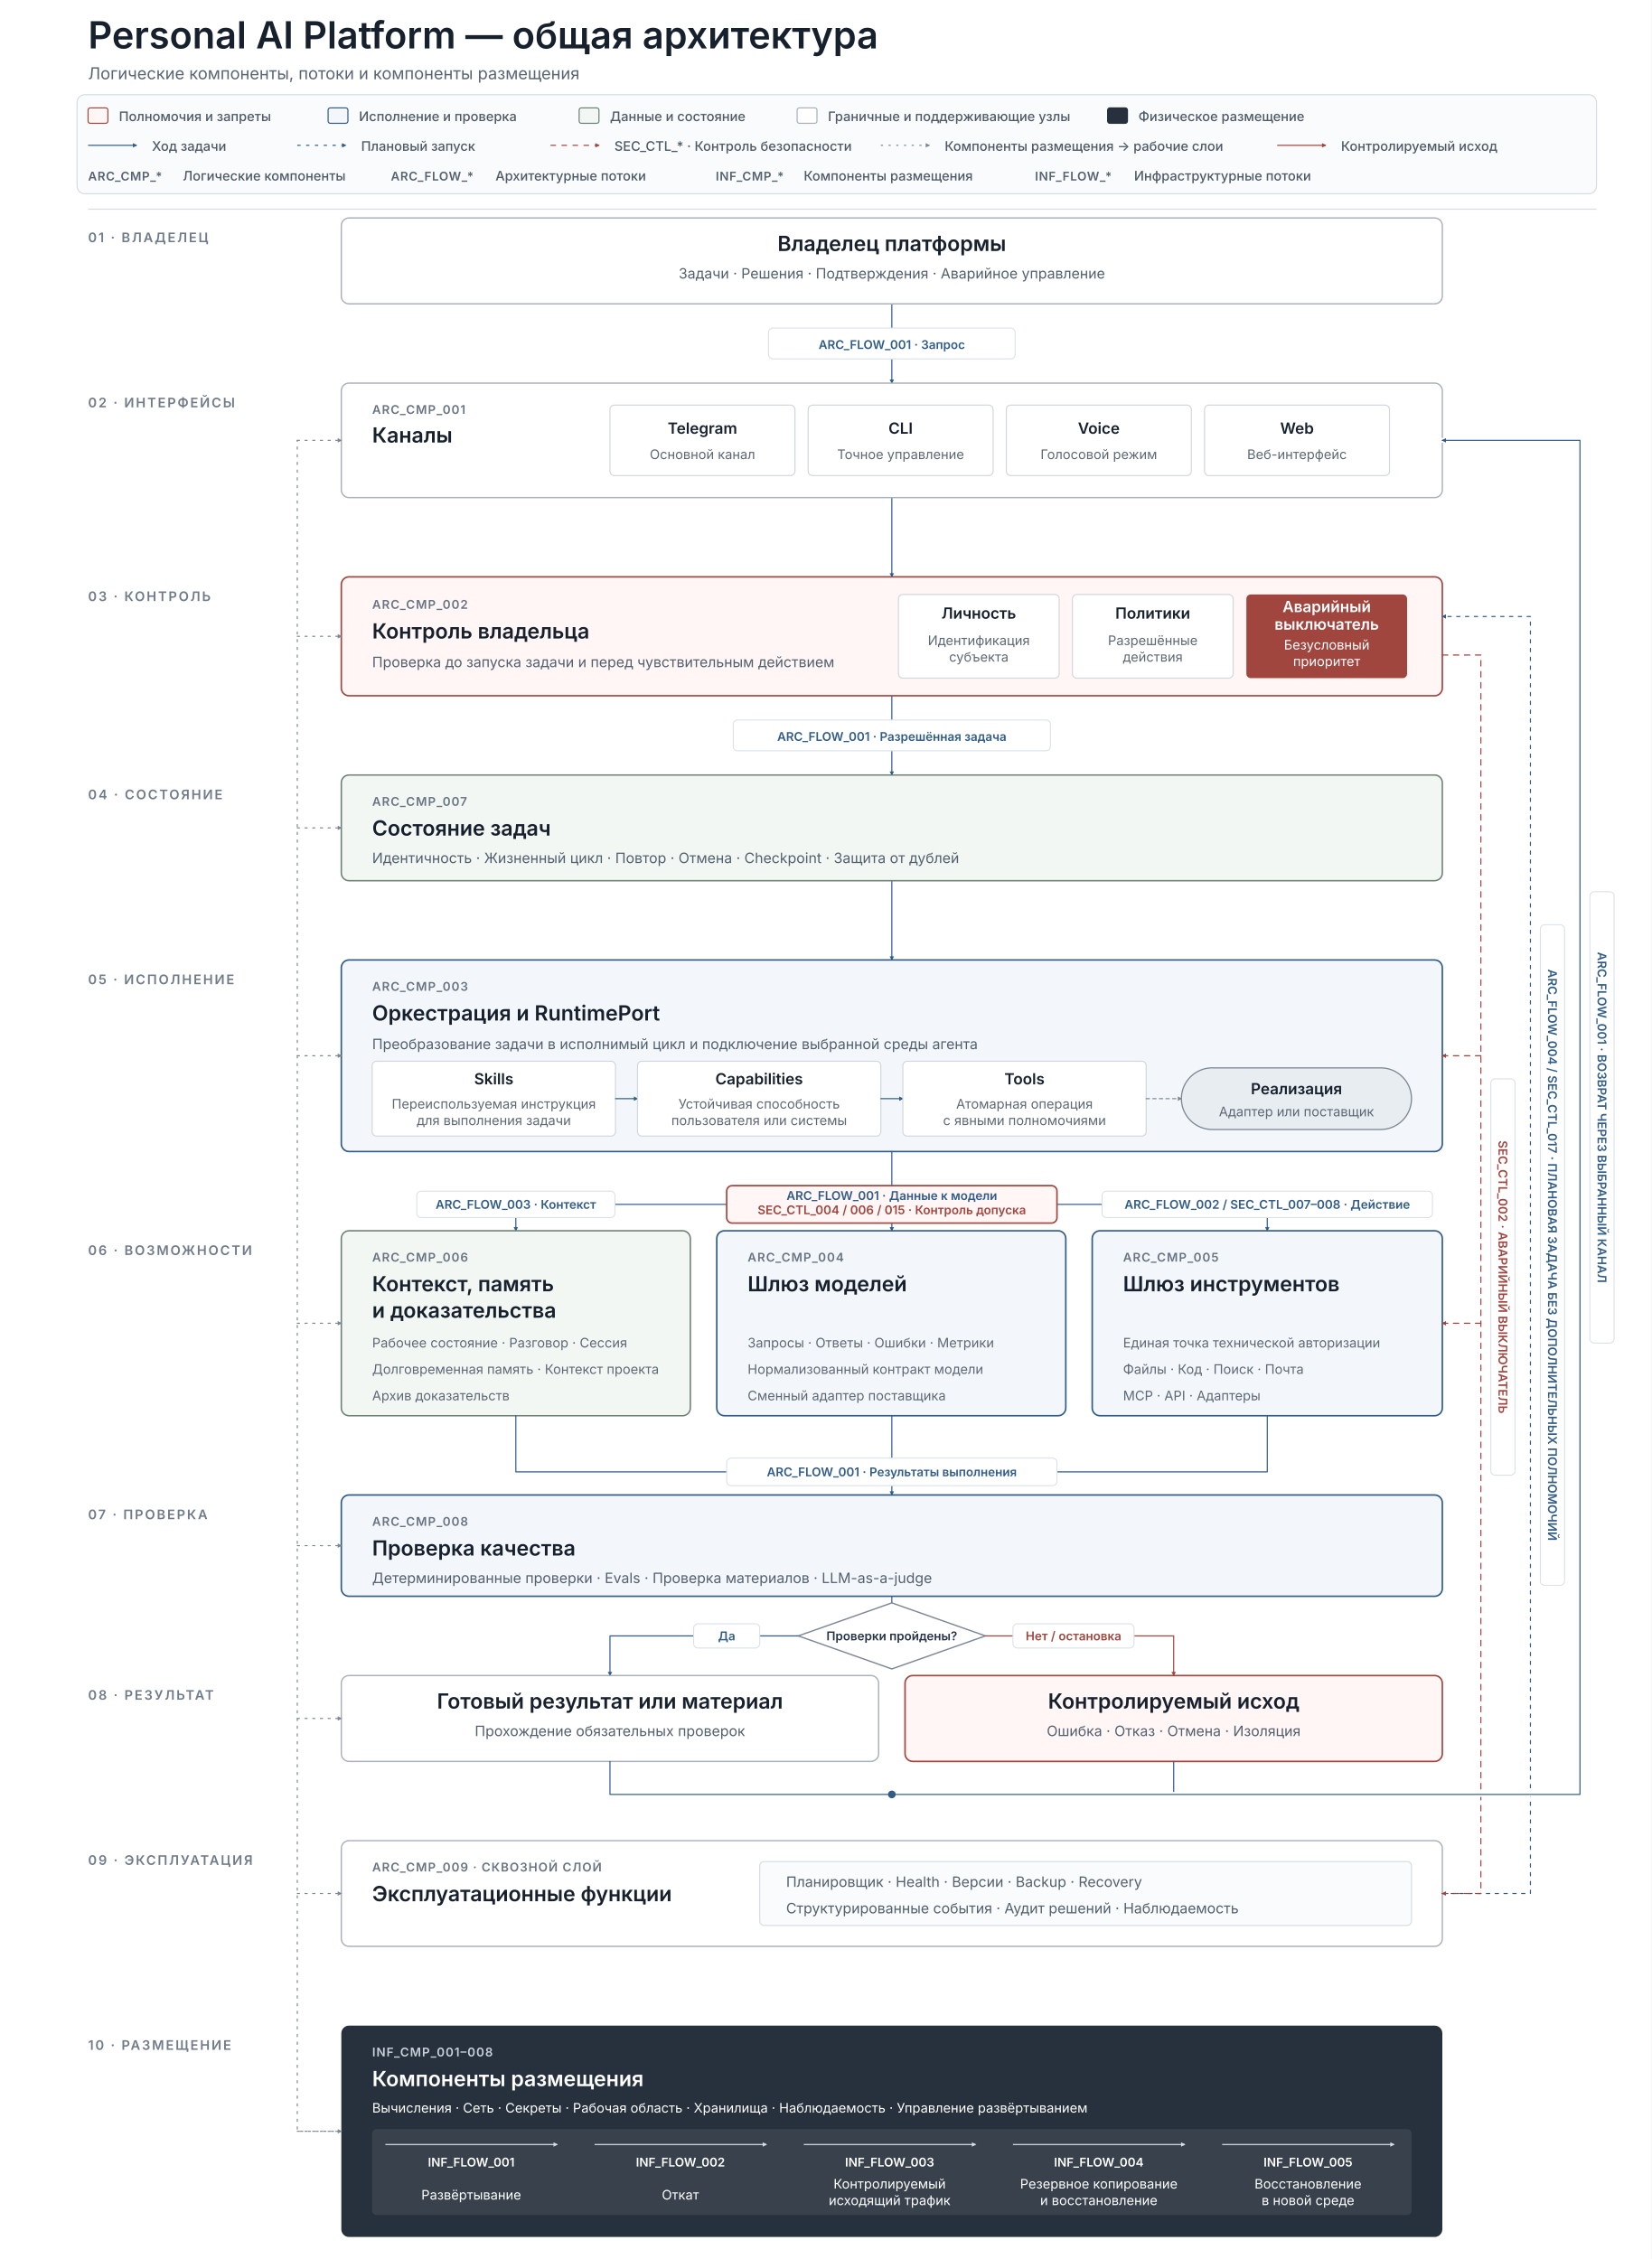
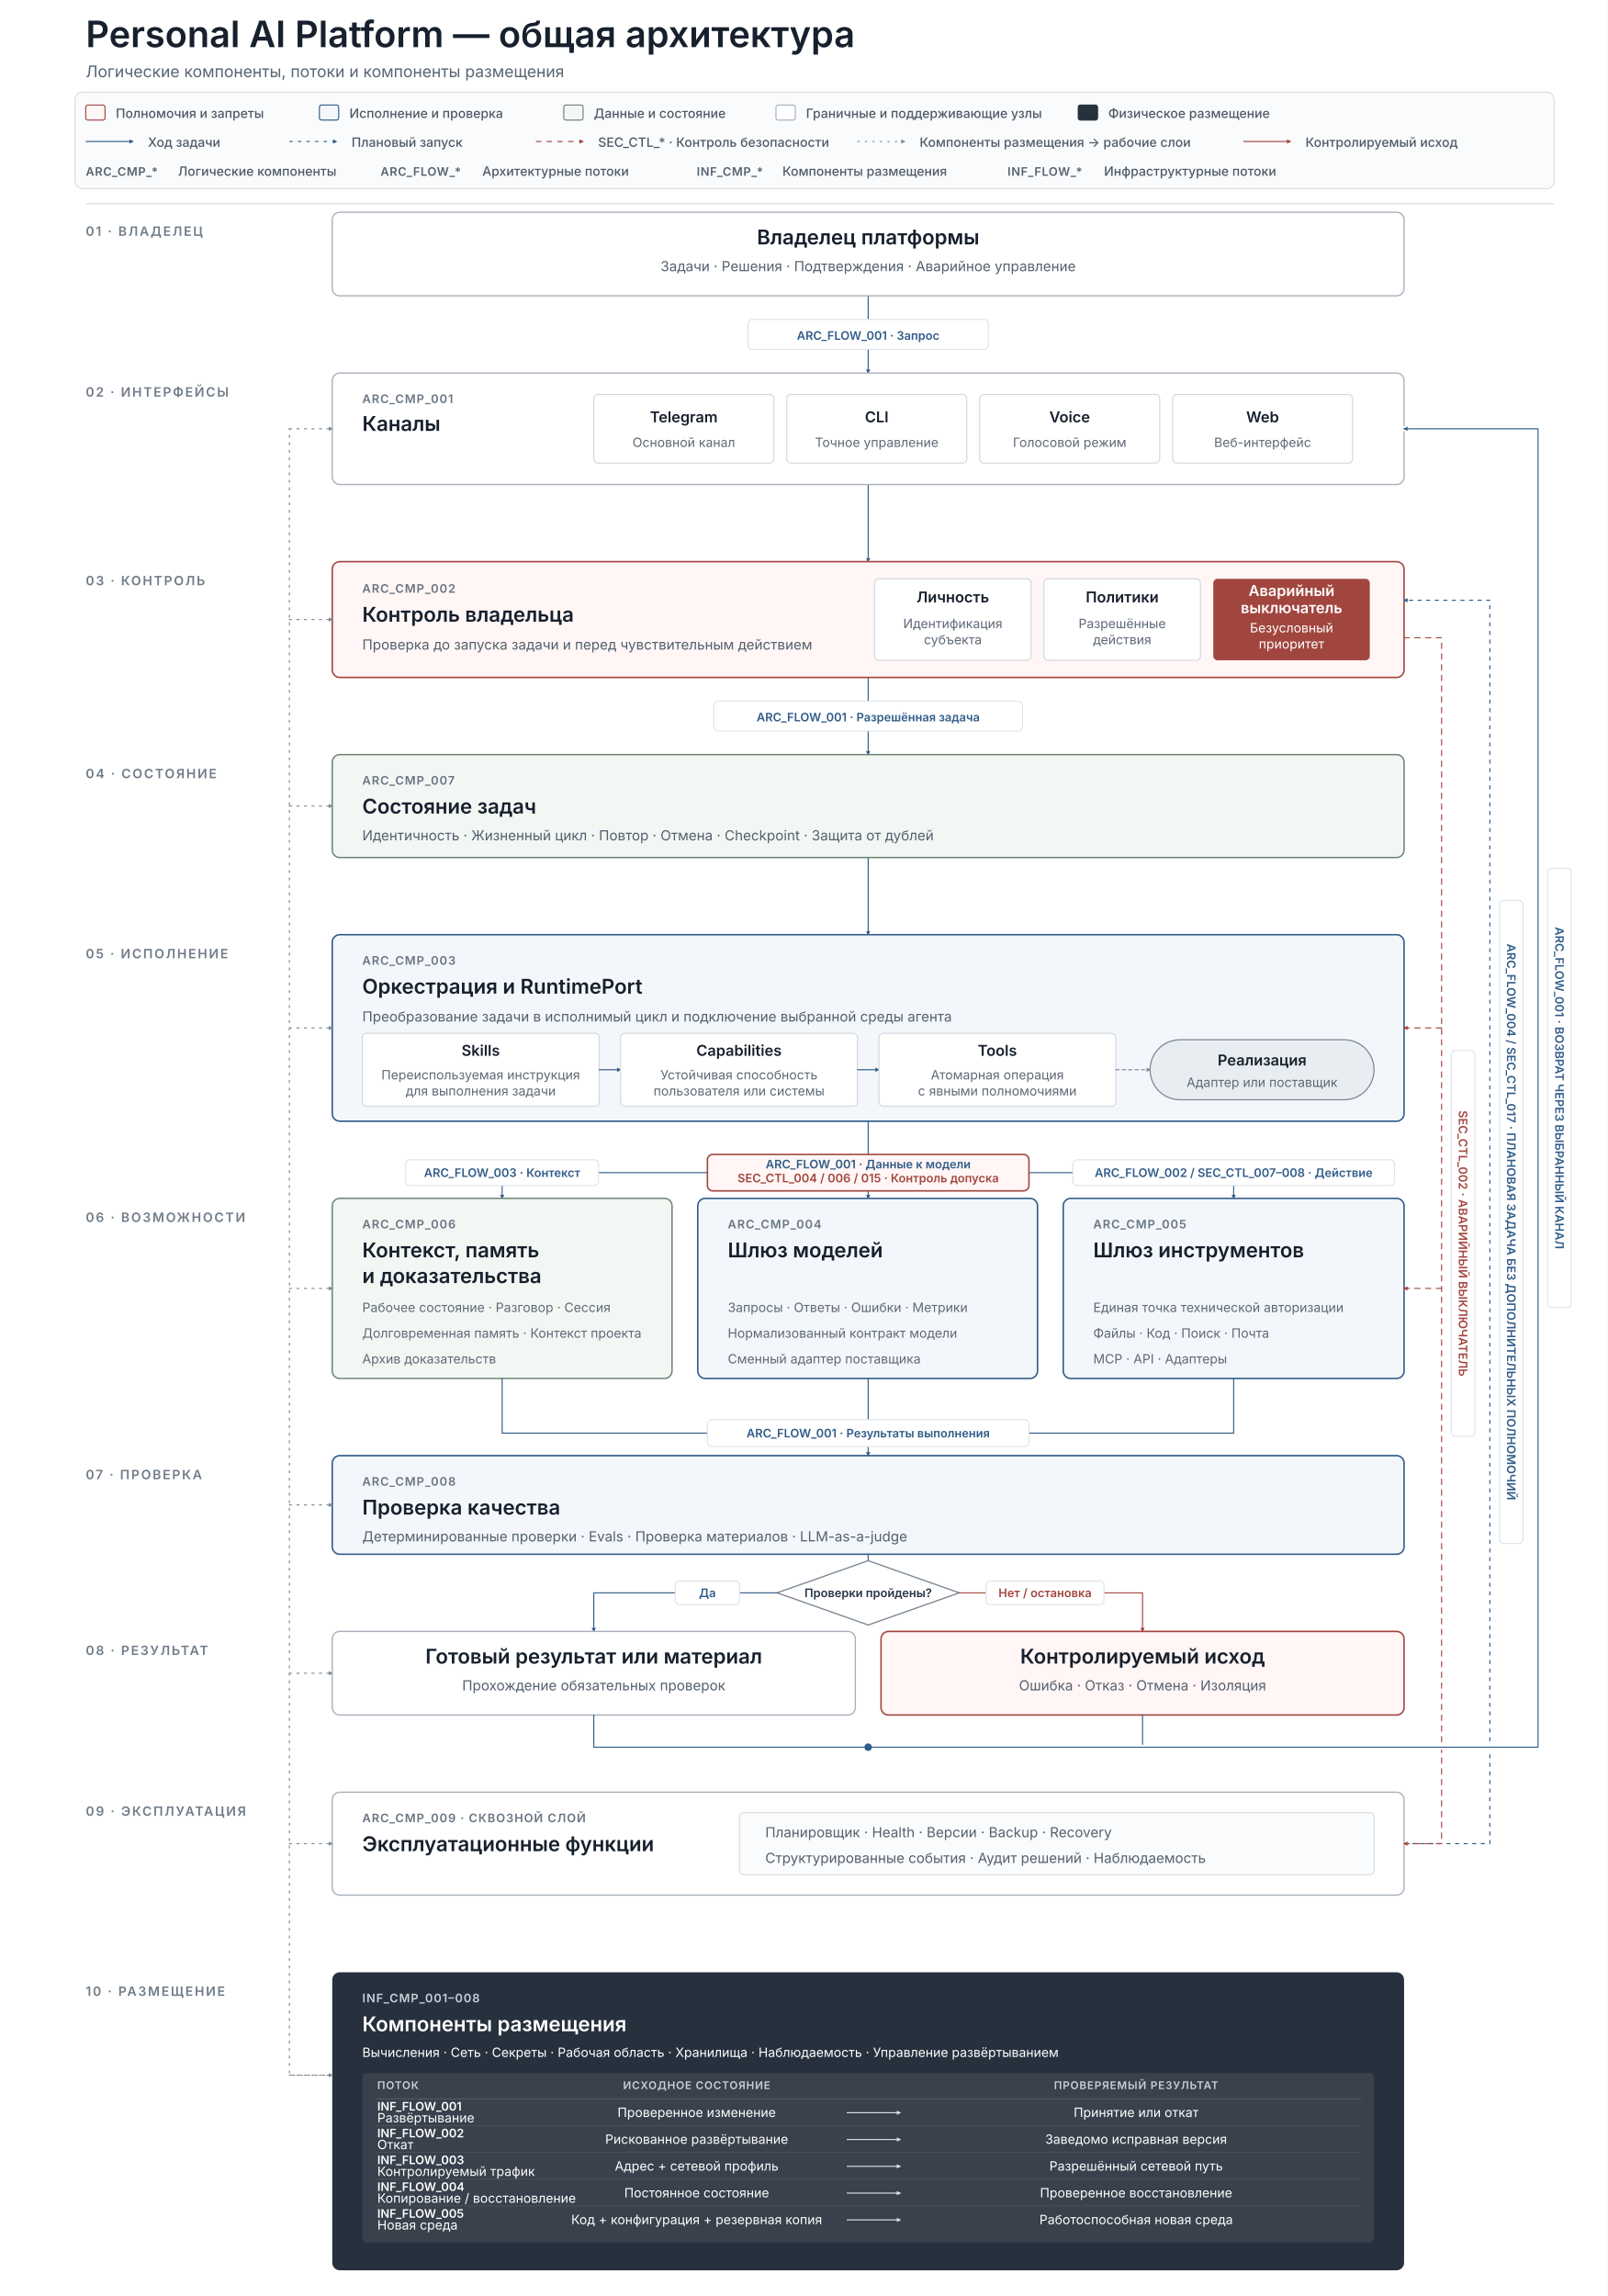
- <svg xmlns="http://www.w3.org/2000/svg" width="1500" height="2052" viewBox="0 0 1500 2052" role="img" aria-labelledby="title desc">
+ <svg xmlns="http://www.w3.org/2000/svg" width="1500" height="2142" viewBox="0 0 1500 2142" role="img" aria-labelledby="title desc">
  <defs>
    <marker id="arrow-main" viewBox="0 0 10 10" refX="8.2" refY="5" markerWidth="4" markerHeight="4" orient="auto-start-reverse">
      <path d="M0 0L10 5L0 10Z" fill="#315C88" />
    </marker>
    <marker id="arrow-control" viewBox="0 0 10 10" refX="8.2" refY="5" markerWidth="4" markerHeight="4" orient="auto-start-reverse">
      <path d="M0 0L10 5L0 10Z" fill="#A1463F" />
    </marker>
    <marker id="arrow-support" viewBox="0 0 10 10" refX="8.2" refY="5" markerWidth="4" markerHeight="4" orient="auto-start-reverse">
      <path d="M0 0L10 5L0 10Z" fill="#7D8895" />
    </marker>
    <marker id="arrow-infra" viewBox="0 0 10 10" refX="8.2" refY="5" markerWidth="4" markerHeight="4" orient="auto-start-reverse">
      <path d="M0 0L10 5L0 10Z" fill="#D6DEE7" />
    </marker>
    <style>
      text { font-family: Inter, "Segoe UI", Arial, sans-serif; fill: #17202D; }
      .title { font-size: 34px; font-weight: 600; }
      .subtitle { font-size: 15px; font-weight: 400; fill: #596574; }
      .legend { font-size: 12px; font-weight: 500; fill: #4E5A68; }
      .legend-id { font-size: 11px; font-weight: 600; letter-spacing: 0.5px; fill: #566271; }
      .layer-no { font-size: 12px; font-weight: 600; letter-spacing: 1.5px; fill: #707B89; }
      .component-id { font-size: 11px; font-weight: 600; letter-spacing: 0.8px; fill: #687482; }
      .component-title { font-size: 19px; font-weight: 600; }
      .component-text { font-size: 13px; font-weight: 400; fill: #53606E; }
      .small-title { font-size: 14px; font-weight: 600; }
      .small-text { font-size: 12px; font-weight: 400; fill: #5E6875; }
      .entity-text { font-size: 13px; font-weight: 600; fill: #263445; }
      .note-text { font-size: 13px; font-weight: 400; fill: #53606E; }
      .flow-text { font-size: 11px; font-weight: 600; fill: #315C88; }
      .control-flow-text { font-size: 11px; font-weight: 600; fill: #A1463F; }
      .inverse-title { font-size: 14px; font-weight: 600; fill: #FFFFFF; }
      .inverse-text { font-size: 12px; font-weight: 400; fill: #FFFFFF; }
      .infra-title { font-size: 12px; font-weight: 600; letter-spacing: 1px; fill: #FFFFFF; }
+       .infra-header { font-size: 10px; font-weight: 600; letter-spacing: 0.7px; fill: #C8D1DB; }
      .infra-text { font-size: 14px; font-weight: 400; fill: #FFFFFF; }
      .infra-chip { font-size: 11px; font-weight: 600; fill: #FFFFFF; }
      .infra-component-id { font-size: 11px; font-weight: 600; letter-spacing: 0.8px; fill: #C8D1DB; }
      .infra-component-title { font-size: 19px; font-weight: 600; fill: #FFFFFF; }
      .infra-small-text { font-size: 12px; font-weight: 400; fill: #FFFFFF; }
      .main-line { fill: none; stroke: #315C88; stroke-width: 1; stroke-linecap: round; stroke-linejoin: round; marker-end: url(#arrow-main); }
      .branch-line { fill: none; stroke: #315C88; stroke-width: 1; stroke-linecap: round; stroke-linejoin: round; marker-end: url(#arrow-main); }
      .bus-line { fill: none; stroke: #315C88; stroke-width: 1; stroke-linecap: round; stroke-linejoin: round; }
      .control-line { fill: none; stroke: #A1463F; stroke-width: 1; stroke-dasharray: 5 5; stroke-linecap: round; stroke-linejoin: round; marker-end: url(#arrow-control); }
      .control-rail { fill: none; stroke: #A1463F; stroke-width: 1; stroke-dasharray: 5 5; stroke-linecap: round; stroke-linejoin: round; }
      .failure-line { fill: none; stroke: #A1463F; stroke-width: 1; stroke-linecap: round; stroke-linejoin: round; marker-end: url(#arrow-control); }
      .scheduled-line { fill: none; stroke: #315C88; stroke-width: 1; stroke-dasharray: 3 5; stroke-linecap: round; stroke-linejoin: round; marker-end: url(#arrow-main); }
      .support-line { fill: none; stroke: #7D8895; stroke-width: 1; stroke-dasharray: 2 5; stroke-linecap: round; stroke-linejoin: round; marker-end: url(#arrow-support); }
      .support-rail { fill: none; stroke: #7D8895; stroke-width: 1; stroke-dasharray: 2 5; stroke-linecap: round; stroke-linejoin: round; }
      .neutral-card { fill: #FFFFFF; stroke: #A7B0BB; stroke-width: 1.2; }
      .control-card { fill: #FFF6F5; stroke: #A1463F; stroke-width: 1.4; }
      .execution-card { fill: #F3F7FB; stroke: #315C88; stroke-width: 1.4; }
      .data-card { fill: #F3F7F4; stroke: #6C8173; stroke-width: 1.3; }
      .label-box { fill: #FFFFFF; stroke: #D1D7DE; stroke-width: 1; }
      .inner-card { fill: #FFFFFF; stroke: #D1D7DE; stroke-width: 1; }
      .implementation-pill { fill: #E8EDF2; stroke: #7D8895; stroke-width: 1.1; }
      .implementation-link { fill: none; stroke: #7D8895; stroke-width: 1; stroke-dasharray: 3 3; stroke-linecap: round; marker-end: url(#arrow-support); }
      .decision-gate { fill: #FFFFFF; stroke: #7D8895; stroke-width: 1.2; }
      .decision-text { font-size: 11px; font-weight: 600; fill: #263445; }
      .detail-panel { fill: #FAFBFC; stroke: #D7DCE2; stroke-width: 1; }
      .flow-label { fill: #FFFFFF; stroke: #D9E1E8; stroke-width: 0.9; }
    </style>
  </defs>
-   <rect width="1500" height="2052" fill="#FFFFFF" />
+   <rect width="1500" height="2142" fill="#FFFFFF" />
  <text x="80" y="44" class="title">Personal AI Platform — общая архитектура</text>
  <text x="80" y="72" class="subtitle">Логические компоненты, потоки и компоненты размещения</text>
  <rect x="70" y="86" width="1380" height="90" rx="7" fill="#FAFBFC" stroke="#D7DCE2" stroke-width="1" />
  <g transform="translate(80 98)">
    <rect x="0" y="0" width="18" height="14" rx="2" fill="#FFF6F5" stroke="#A1463F" />
    <text x="28" y="12" class="legend">Полномочия и запреты</text>
    <rect x="218" y="0" width="18" height="14" rx="2" fill="#F3F7FB" stroke="#315C88" />
    <text x="246" y="12" class="legend">Исполнение и проверка</text>
    <rect x="446" y="0" width="18" height="14" rx="2" fill="#F3F7F4" stroke="#6C8173" />
    <text x="474" y="12" class="legend">Данные и состояние</text>
    <rect x="644" y="0" width="18" height="14" rx="2" fill="#FFFFFF" stroke="#A7B0BB" />
    <text x="672" y="12" class="legend">Граничные и поддерживающие узлы</text>
    <rect x="926" y="0" width="18" height="14" rx="2" fill="#27313D" stroke="#27313D" />
    <text x="954" y="12" class="legend">Физическое размещение</text>
  </g>
  <g transform="translate(80 125)">
    <line x1="0" y1="7" x2="44" y2="7" stroke="#315C88" stroke-width="1" marker-end="url(#arrow-main)" />
    <text x="58" y="12" class="legend">Ход задачи</text>
    <line x1="190" y1="7" x2="234" y2="7" stroke="#315C88" stroke-width="1" stroke-dasharray="3 5" marker-end="url(#arrow-main)" />
    <text x="248" y="12" class="legend">Плановый запуск</text>
    <line x1="420" y1="7" x2="464" y2="7" stroke="#A1463F" stroke-width="1" stroke-dasharray="5 5" marker-end="url(#arrow-control)" />
    <text x="478" y="12" class="legend">SEC_CTL_* · Контроль безопасности</text>
    <line x1="720" y1="7" x2="764" y2="7" stroke="#7D8895" stroke-width="1" stroke-dasharray="2 5" marker-end="url(#arrow-support)" />
    <text x="778" y="12" class="legend">Компоненты размещения → рабочие слои</text>
    <line x1="1080" y1="7" x2="1124" y2="7" stroke="#A1463F" stroke-width="1" marker-end="url(#arrow-control)" />
    <text x="1138" y="12" class="legend">Контролируемый исход</text>
  </g>
  <g transform="translate(80 152)">
    <text x="0" y="12" class="legend-id">ARC_CMP_*</text>
    <text x="86" y="12" class="legend">Логические компоненты</text>
    <text x="275" y="12" class="legend-id">ARC_FLOW_*</text>
    <text x="370" y="12" class="legend">Архитектурные потоки</text>
    <text x="570" y="12" class="legend-id">INF_CMP_*</text>
    <text x="650" y="12" class="legend">Компоненты размещения</text>
    <text x="860" y="12" class="legend-id">INF_FLOW_*</text>
    <text x="950" y="12" class="legend">Инфраструктурные потоки</text>
  </g>
  <line x1="80" y1="190" x2="1450" y2="190" stroke="#D7DCE2" />
  <g>
    <text x="80" y="220" class="layer-no">01 · ВЛАДЕЛЕЦ</text>
    <text x="80" y="370" class="layer-no">02 · ИНТЕРФЕЙСЫ</text>
    <text x="80" y="546" class="layer-no">03 · КОНТРОЛЬ</text>
    <text x="80" y="726" class="layer-no">04 · СОСТОЯНИЕ</text>
    <text x="80" y="894" class="layer-no">05 · ИСПОЛНЕНИЕ</text>
    <text x="80" y="1140" class="layer-no">06 · ВОЗМОЖНОСТИ</text>
    <text x="80" y="1380" class="layer-no">07 · ПРОВЕРКА</text>
    <text x="80" y="1544" class="layer-no">08 · РЕЗУЛЬТАТ</text>
    <text x="80" y="1694" class="layer-no">09 · ЭКСПЛУАТАЦИЯ</text>
    <text x="80" y="1862" class="layer-no">10 · РАЗМЕЩЕНИЕ</text>
  </g>
  <path class="main-line" d="M810 276V348" />
  <path class="main-line" d="M810 452V524" />
  <path class="main-line" d="M810 632V704" />
  <path class="main-line" d="M810 800V872" />
  <g>
    <rect x="310" y="198" width="1000" height="78" rx="7" class="neutral-card" />
    <text x="810" y="228" class="component-title" text-anchor="middle">Владелец платформы</text>
    <text x="810" y="253" class="component-text" text-anchor="middle">Задачи · Решения · Подтверждения · Аварийное управление</text>
  </g>
  <g transform="translate(0 20)">
    <rect x="310" y="328" width="1000" height="104" rx="7" class="neutral-card" />
    <text x="338" y="356" class="component-id">ARC_CMP_001</text>
    <text x="338" y="382" class="component-title">Каналы</text>
    <rect x="554" y="348" width="168" height="64" rx="4" class="inner-card" />
    <rect x="734" y="348" width="168" height="64" rx="4" class="inner-card" />
    <rect x="914" y="348" width="168" height="64" rx="4" class="inner-card" />
    <rect x="1094" y="348" width="168" height="64" rx="4" class="inner-card" />
    <text x="638" y="374" class="small-title" text-anchor="middle">Telegram</text>
    <text x="638" y="397" class="small-text" text-anchor="middle">Основной канал</text>
    <text x="818" y="374" class="small-title" text-anchor="middle">CLI</text>
    <text x="818" y="397" class="small-text" text-anchor="middle">Точное управление</text>
    <text x="998" y="374" class="small-title" text-anchor="middle">Voice</text>
    <text x="998" y="397" class="small-text" text-anchor="middle">Голосовой режим</text>
    <text x="1178" y="374" class="small-title" text-anchor="middle">Web</text>
    <text x="1178" y="397" class="small-text" text-anchor="middle">Веб-интерфейс</text>
  </g>
  <g transform="translate(0 40)">
    <rect x="310" y="484" width="1000" height="108" rx="7" class="control-card" />
    <text x="338" y="513" class="component-id">ARC_CMP_002</text>
    <text x="338" y="540" class="component-title">Контроль владельца</text>
    <text x="338" y="566" class="component-text">Проверка до запуска задачи и перед чувствительным действием</text>
    <rect x="816" y="500" width="146" height="76" rx="4" class="inner-card" />
    <text x="889" y="522" class="small-title" text-anchor="middle">Личность</text>
    <text x="889" y="546" class="small-text" text-anchor="middle">Идентификация</text>
    <text x="889" y="561" class="small-text" text-anchor="middle">субъекта</text>
    <rect x="974" y="500" width="146" height="76" rx="4" class="inner-card" />
    <text x="1047" y="522" class="small-title" text-anchor="middle">Политики</text>
    <text x="1047" y="546" class="small-text" text-anchor="middle">Разрешённые</text>
    <text x="1047" y="561" class="small-text" text-anchor="middle">действия</text>
    <rect x="1132" y="500" width="146" height="76" rx="4" fill="#A1463F" />
    <text x="1205" y="516" class="inverse-title" text-anchor="middle">Аварийный</text>
    <text x="1205" y="532" class="inverse-title" text-anchor="middle">выключатель</text>
    <text x="1205" y="550" class="inverse-text" text-anchor="middle">Безусловный</text>
    <text x="1205" y="565" class="inverse-text" text-anchor="middle">приоритет</text>
  </g>
  <g transform="translate(0 60)">
    <rect x="310" y="644" width="1000" height="96" rx="7" class="data-card" />
    <text x="338" y="672" class="component-id">ARC_CMP_007</text>
    <text x="338" y="699" class="component-title">Состояние задач</text>
    <text x="338" y="724" class="component-text">Идентичность · Жизненный цикл · Повтор · Отмена · Checkpoint · Защита от дублей</text>
  </g>
  <g transform="translate(0 80)">
    <rect x="310" y="792" width="1000" height="174" rx="7" class="execution-card" />
    <text x="338" y="820" class="component-id">ARC_CMP_003</text>
    <text x="338" y="847" class="component-title">Оркестрация и RuntimePort</text>
    <text x="338" y="873" class="component-text">Преобразование задачи в исполнимый цикл и подключение выбранной среды агента</text>
    <rect x="338" y="884" width="221" height="68" rx="4" class="inner-card" />
    <text x="448.5" y="905" class="small-title" text-anchor="middle">Skills</text>
    <text x="448.5" y="927" class="small-text" text-anchor="middle">Переиспользуемая инструкция</text>
    <text x="448.5" y="942" class="small-text" text-anchor="middle">для выполнения задачи</text>
    <path class="branch-line" d="M559 918H579" />
    <rect x="579" y="884" width="221" height="68" rx="4" class="inner-card" />
    <text x="689.5" y="905" class="small-title" text-anchor="middle">Capabilities</text>
    <text x="689.5" y="927" class="small-text" text-anchor="middle">Устойчивая способность</text>
    <text x="689.5" y="942" class="small-text" text-anchor="middle">пользователя или системы</text>
    <path class="branch-line" d="M800 918H820" />
    <rect x="820" y="884" width="221" height="68" rx="4" class="inner-card" />
    <text x="930.5" y="905" class="small-title" text-anchor="middle">Tools</text>
    <text x="930.5" y="927" class="small-text" text-anchor="middle">Атомарная операция</text>
    <text x="930.5" y="942" class="small-text" text-anchor="middle">с явными полномочиями</text>
    <path class="implementation-link" d="M1041 918H1073" />
    <rect x="1073" y="890" width="209" height="56" rx="28" class="implementation-pill" />
    <text x="1177.5" y="914" class="small-title" text-anchor="middle">Реализация</text>
    <text x="1177.5" y="934" class="small-text" text-anchor="middle">Адаптер или поставщик</text>
  </g>
  <g transform="translate(0 150)">
    <path class="bus-line" d="M810 896V944H468.5M810 944H1151" />
    <path class="branch-line" d="M468.5 944V968" />
    <path class="branch-line" d="M810 944V968" />
    <path class="branch-line" d="M1151 944V968" />
    <rect x="378.5" y="932" width="180" height="24" rx="4" class="flow-label" />
    <text x="468.5" y="948" class="flow-text" text-anchor="middle">ARC_FLOW_003 · Контекст</text>
    <rect x="660" y="927" width="300" height="34" rx="5" class="control-card" />
    <text x="810" y="940" class="flow-text" text-anchor="middle">ARC_FLOW_001 · Данные к модели</text>
    <text x="810" y="953" class="control-flow-text" text-anchor="middle">SEC_CTL_004 / 006 / 015 · Контроль допуска</text>
    <rect x="1001" y="932" width="300" height="24" rx="4" class="flow-label" />
    <text x="1151" y="948" class="flow-text" text-anchor="middle">ARC_FLOW_002 / SEC_CTL_007–008 · Действие</text>
    <g>
      <rect x="310" y="968" width="317" height="168" rx="7" class="data-card" />
      <text x="338" y="996" class="component-id">ARC_CMP_006</text>
      <text x="338" y="1023" class="component-title">Контекст, память</text>
      <text x="338" y="1047" class="component-title">и доказательства</text>
      <text x="338" y="1074" class="small-text">Рабочее состояние · Разговор · Сессия</text>
      <text x="338" y="1098" class="small-text">Долговременная память · Контекст проекта</text>
      <text x="338" y="1122" class="small-text">Архив доказательств</text>
    </g>
    <g>
      <rect x="651" y="968" width="317" height="168" rx="7" class="execution-card" />
      <text x="679" y="996" class="component-id">ARC_CMP_004</text>
      <text x="679" y="1023" class="component-title">Шлюз моделей</text>
      <text x="679" y="1074" class="small-text">Запросы · Ответы · Ошибки · Метрики</text>
      <text x="679" y="1098" class="small-text">Нормализованный контракт модели</text>
      <text x="679" y="1122" class="small-text">Сменный адаптер поставщика</text>
    </g>
    <g>
      <rect x="992" y="968" width="318" height="168" rx="7" class="execution-card" />
      <text x="1020" y="996" class="component-id">ARC_CMP_005</text>
      <text x="1020" y="1023" class="component-title">Шлюз инструментов</text>
      <text x="1020" y="1074" class="small-text">Единая точка технической авторизации</text>
      <text x="1020" y="1098" class="small-text">Файлы · Код · Поиск · Почта</text>
      <text x="1020" y="1122" class="small-text">MCP · API · Адаптеры</text>
    </g>
    <path class="bus-line" d="M468.5 1136V1187H1151M810 1136V1187M1151 1136V1187" />
    <path class="branch-line" d="M810 1187V1208" />
    <rect x="660" y="1174.5" width="300" height="25" rx="4" class="flow-label" />
    <text x="810" y="1191" class="flow-text" text-anchor="middle">ARC_FLOW_001 · Результаты выполнения</text>
    <g transform="translate(0 20)">
      <rect x="310" y="1188" width="1000" height="92" rx="7" class="execution-card" />
      <text x="338" y="1216" class="component-id">ARC_CMP_008</text>
      <text x="338" y="1243" class="component-title">Проверка качества</text>
      <text x="338" y="1268" class="component-text">Детерминированные проверки · Evals · Проверка материалов · LLM-as-a-judge</text>
    </g>
    <path class="bus-line" d="M810 1300V1306" />
    <path d="M810 1306L895 1336L810 1366L725 1336Z" class="decision-gate" />
    <text x="810" y="1340" class="decision-text" text-anchor="middle">Проверки пройдены?</text>
    <path class="main-line" d="M725 1336H554V1372" />
    <path class="failure-line" d="M895 1336H1066V1372" />
    <rect x="630" y="1325" width="60" height="22" rx="4" class="flow-label" />
    <text x="660" y="1340" class="flow-text" text-anchor="middle">Да</text>
    <rect x="920" y="1325" width="110" height="22" rx="4" class="flow-label" />
    <text x="975" y="1340" class="control-flow-text" text-anchor="middle">Нет / остановка</text>
    <g transform="translate(0 40)">
      <rect x="310" y="1332" width="488" height="78" rx="7" class="neutral-card" />
      <text x="554" y="1362" class="component-title" text-anchor="middle">Готовый результат или материал</text>
      <text x="554" y="1387" class="component-text" text-anchor="middle">Прохождение обязательных проверок</text>
    </g>
    <g transform="translate(0 40)">
      <rect x="822" y="1332" width="488" height="78" rx="7" class="control-card" />
      <text x="1066" y="1362" class="component-title" text-anchor="middle">Контролируемый исход</text>
      <text x="1066" y="1387" class="component-text" text-anchor="middle">Ошибка · Отказ · Отмена · Изоляция</text>
    </g>
    <path class="bus-line" d="M554 1450V1480H1066M1066 1450V1480" />
    <g transform="translate(0 60)">
      <rect x="310" y="1462" width="1000" height="96" rx="7" class="neutral-card" />
      <text x="338" y="1490" class="component-id">ARC_CMP_009 · СКВОЗНОЙ СЛОЙ</text>
      <text x="338" y="1517" class="component-title">Эксплуатационные функции</text>
      <rect x="690" y="1481" width="592" height="58" rx="4" class="detail-panel" />
      <text x="714" y="1504" class="component-text">Планировщик · Health · Версии · Backup · Recovery</text>
      <text x="714" y="1528" class="component-text">Структурированные события · Аудит решений · Наблюдаемость</text>
    </g>
    <g transform="translate(0 80)">
-       <rect x="310" y="1610" width="1000" height="192" rx="7" fill="#27313D" />
+       <rect x="310" y="1610" width="1000" height="278" rx="7" fill="#27313D" />
      <text x="338" y="1638" class="infra-component-id">INF_CMP_001–008</text>
      <text x="338" y="1665" class="infra-component-title">Компоненты размещения</text>
      <text x="338" y="1689" class="infra-small-text">Вычисления · Сеть · Секреты · Рабочая область · Хранилища · Наблюдаемость · Управление развёртыванием</text>
-       <rect x="338" y="1704" width="944" height="78" rx="4" fill="#FFFFFF" opacity="0.08" />
-       <line x1="350" y1="1718" x2="506" y2="1718" stroke="#D6DEE7" stroke-width="1" marker-end="url(#arrow-infra)" />
-       <line x1="540" y1="1718" x2="696" y2="1718" stroke="#D6DEE7" stroke-width="1" marker-end="url(#arrow-infra)" />
-       <line x1="730" y1="1718" x2="886" y2="1718" stroke="#D6DEE7" stroke-width="1" marker-end="url(#arrow-infra)" />
-       <line x1="920" y1="1718" x2="1076" y2="1718" stroke="#D6DEE7" stroke-width="1" marker-end="url(#arrow-infra)" />
-       <line x1="1110" y1="1718" x2="1266" y2="1718" stroke="#D6DEE7" stroke-width="1" marker-end="url(#arrow-infra)" />
-       <text x="428" y="1738" class="infra-chip" text-anchor="middle">INF_FLOW_001</text>
-       <text x="428" y="1768" class="infra-small-text" text-anchor="middle">Развёртывание</text>
-       <text x="618" y="1738" class="infra-chip" text-anchor="middle">INF_FLOW_002</text>
-       <text x="618" y="1768" class="infra-small-text" text-anchor="middle">Откат</text>
-       <text x="808" y="1738" class="infra-chip" text-anchor="middle">INF_FLOW_003</text>
-       <text x="808" y="1758" class="infra-small-text" text-anchor="middle">Контролируемый</text>
-       <text x="808" y="1773" class="infra-small-text" text-anchor="middle">исходящий трафик</text>
-       <text x="998" y="1738" class="infra-chip" text-anchor="middle">INF_FLOW_004</text>
-       <text x="998" y="1758" class="infra-small-text" text-anchor="middle">Резервное копирование</text>
-       <text x="998" y="1773" class="infra-small-text" text-anchor="middle">и восстановление</text>
-       <text x="1188" y="1738" class="infra-chip" text-anchor="middle">INF_FLOW_005</text>
-       <text x="1188" y="1758" class="infra-small-text" text-anchor="middle">Восстановление</text>
-       <text x="1188" y="1773" class="infra-small-text" text-anchor="middle">в новой среде</text>
+       <rect x="338" y="1704" width="944" height="158" rx="4" fill="#FFFFFF" opacity="0.08" />
+       <text x="352" y="1719" class="infra-header">ПОТОК</text>
+       <text x="650" y="1719" class="infra-header" text-anchor="middle">ИСХОДНОЕ СОСТОЯНИЕ</text>
+       <text x="1060" y="1719" class="infra-header" text-anchor="middle">ПРОВЕРЯЕМЫЙ РЕЗУЛЬТАТ</text>
+       <line x1="350" y1="1728" x2="1270" y2="1728" stroke="#FFFFFF" stroke-width="0.7" opacity="0.18" />
+       <text x="352" y="1739" class="infra-chip">INF_FLOW_001</text>
+       <text x="352" y="1750" class="infra-small-text">Развёртывание</text>
+       <text x="650" y="1745" class="infra-small-text" text-anchor="middle">Проверенное изменение</text>
+       <line x1="790" y1="1741" x2="840" y2="1741" stroke="#D6DEE7" stroke-width="1" marker-end="url(#arrow-infra)" />
+       <text x="1060" y="1745" class="infra-small-text" text-anchor="middle">Принятие или откат</text>
+       <line x1="350" y1="1753" x2="1270" y2="1753" stroke="#FFFFFF" stroke-width="0.6" opacity="0.12" />
+       <text x="352" y="1764" class="infra-chip">INF_FLOW_002</text>
+       <text x="352" y="1775" class="infra-small-text">Откат</text>
+       <text x="650" y="1770" class="infra-small-text" text-anchor="middle">Рискованное развёртывание</text>
+       <line x1="790" y1="1766" x2="840" y2="1766" stroke="#D6DEE7" stroke-width="1" marker-end="url(#arrow-infra)" />
+       <text x="1060" y="1770" class="infra-small-text" text-anchor="middle">Заведомо исправная версия</text>
+       <line x1="350" y1="1778" x2="1270" y2="1778" stroke="#FFFFFF" stroke-width="0.6" opacity="0.12" />
+       <text x="352" y="1789" class="infra-chip">INF_FLOW_003</text>
+       <text x="352" y="1800" class="infra-small-text">Контролируемый трафик</text>
+       <text x="650" y="1795" class="infra-small-text" text-anchor="middle">Адрес + сетевой профиль</text>
+       <line x1="790" y1="1791" x2="840" y2="1791" stroke="#D6DEE7" stroke-width="1" marker-end="url(#arrow-infra)" />
+       <text x="1060" y="1795" class="infra-small-text" text-anchor="middle">Разрешённый сетевой путь</text>
+       <line x1="350" y1="1803" x2="1270" y2="1803" stroke="#FFFFFF" stroke-width="0.6" opacity="0.12" />
+       <text x="352" y="1814" class="infra-chip">INF_FLOW_004</text>
+       <text x="352" y="1825" class="infra-small-text">Копирование / восстановление</text>
+       <text x="650" y="1820" class="infra-small-text" text-anchor="middle">Постоянное состояние</text>
+       <line x1="790" y1="1816" x2="840" y2="1816" stroke="#D6DEE7" stroke-width="1" marker-end="url(#arrow-infra)" />
+       <text x="1060" y="1820" class="infra-small-text" text-anchor="middle">Проверенное восстановление</text>
+       <line x1="350" y1="1828" x2="1270" y2="1828" stroke="#FFFFFF" stroke-width="0.6" opacity="0.12" />
+       <text x="352" y="1839" class="infra-chip">INF_FLOW_005</text>
+       <text x="352" y="1850" class="infra-small-text">Новая среда</text>
+       <text x="650" y="1845" class="infra-small-text" text-anchor="middle">Код + конфигурация + резервная копия</text>
+       <line x1="790" y1="1841" x2="840" y2="1841" stroke="#D6DEE7" stroke-width="1" marker-end="url(#arrow-infra)" />
+       <text x="1060" y="1845" class="infra-small-text" text-anchor="middle">Работоспособная новая среда</text>
    </g>
  </g>
  <path class="support-rail" d="M310 1936H270V400" />
  <path class="support-line" d="M270 400H310" />
  <path class="support-line" d="M270 578H310" />
  <path class="support-line" d="M270 752H310" />
  <path class="support-line" d="M270 959H310" />
  <path class="support-line" d="M270 1202H310" />
  <path class="support-line" d="M270 1404H310" />
  <path class="support-line" d="M270 1561H310" />
  <path class="support-line" d="M270 1720H310" />
  <path class="support-line" d="M270 1936H310" />
  <path class="scheduled-line" d="M1310 1720H1390V560H1310" />
  <g transform="translate(1407 1140) rotate(90)">
    <rect x="-300" y="-14" width="600" height="22" rx="4" class="flow-label" />
    <text x="0" y="1" class="flow-text" text-anchor="middle">ARC_FLOW_004 / SEC_CTL_017 · ПЛАНОВАЯ ЗАДАЧА БЕЗ ДОПОЛНИТЕЛЬНЫХ ПОЛНОМОЧИЙ</text>
  </g>
  <path class="control-rail" d="M1310 595H1345V1720" />
  <path class="control-line" d="M1345 959H1310" />
  <path class="control-line" d="M1345 1202H1310" />
  <path class="control-line" d="M1345 1720H1310" />
  <g transform="translate(1362 1160) rotate(90)">
    <rect x="-180" y="-14" width="360" height="22" rx="4" class="flow-label" />
    <text x="0" y="1" class="control-flow-text" text-anchor="middle">SEC_CTL_002 · АВАРИЙНЫЙ ВЫКЛЮЧАТЕЛЬ</text>
  </g>
  <path d="M810 1630H1435V400H1310" fill="none" stroke="#FFFFFF" stroke-width="4.5" stroke-linecap="round" stroke-linejoin="round" />
  <path class="main-line" d="M810 1630H1435V400H1310" />
  <circle cx="810" cy="1630" r="3.5" fill="#315C88" />
  <g transform="translate(1452 1015) rotate(90)">
    <rect x="-205" y="-14" width="410" height="22" rx="4" class="flow-label" />
    <text x="0" y="1" class="flow-text" text-anchor="middle">ARC_FLOW_001 · ВОЗВРАТ ЧЕРЕЗ ВЫБРАННЫЙ КАНАЛ</text>
  </g>
  <g>
    <rect x="698" y="298" width="224" height="28" rx="4" class="flow-label" />
    <text x="810" y="317" class="flow-text" text-anchor="middle">ARC_FLOW_001 · Запрос</text>
    <rect x="666" y="654" width="288" height="28" rx="4" class="flow-label" />
    <text x="810" y="673" class="flow-text" text-anchor="middle">ARC_FLOW_001 · Разрешённая задача</text>
  </g>
</svg>
